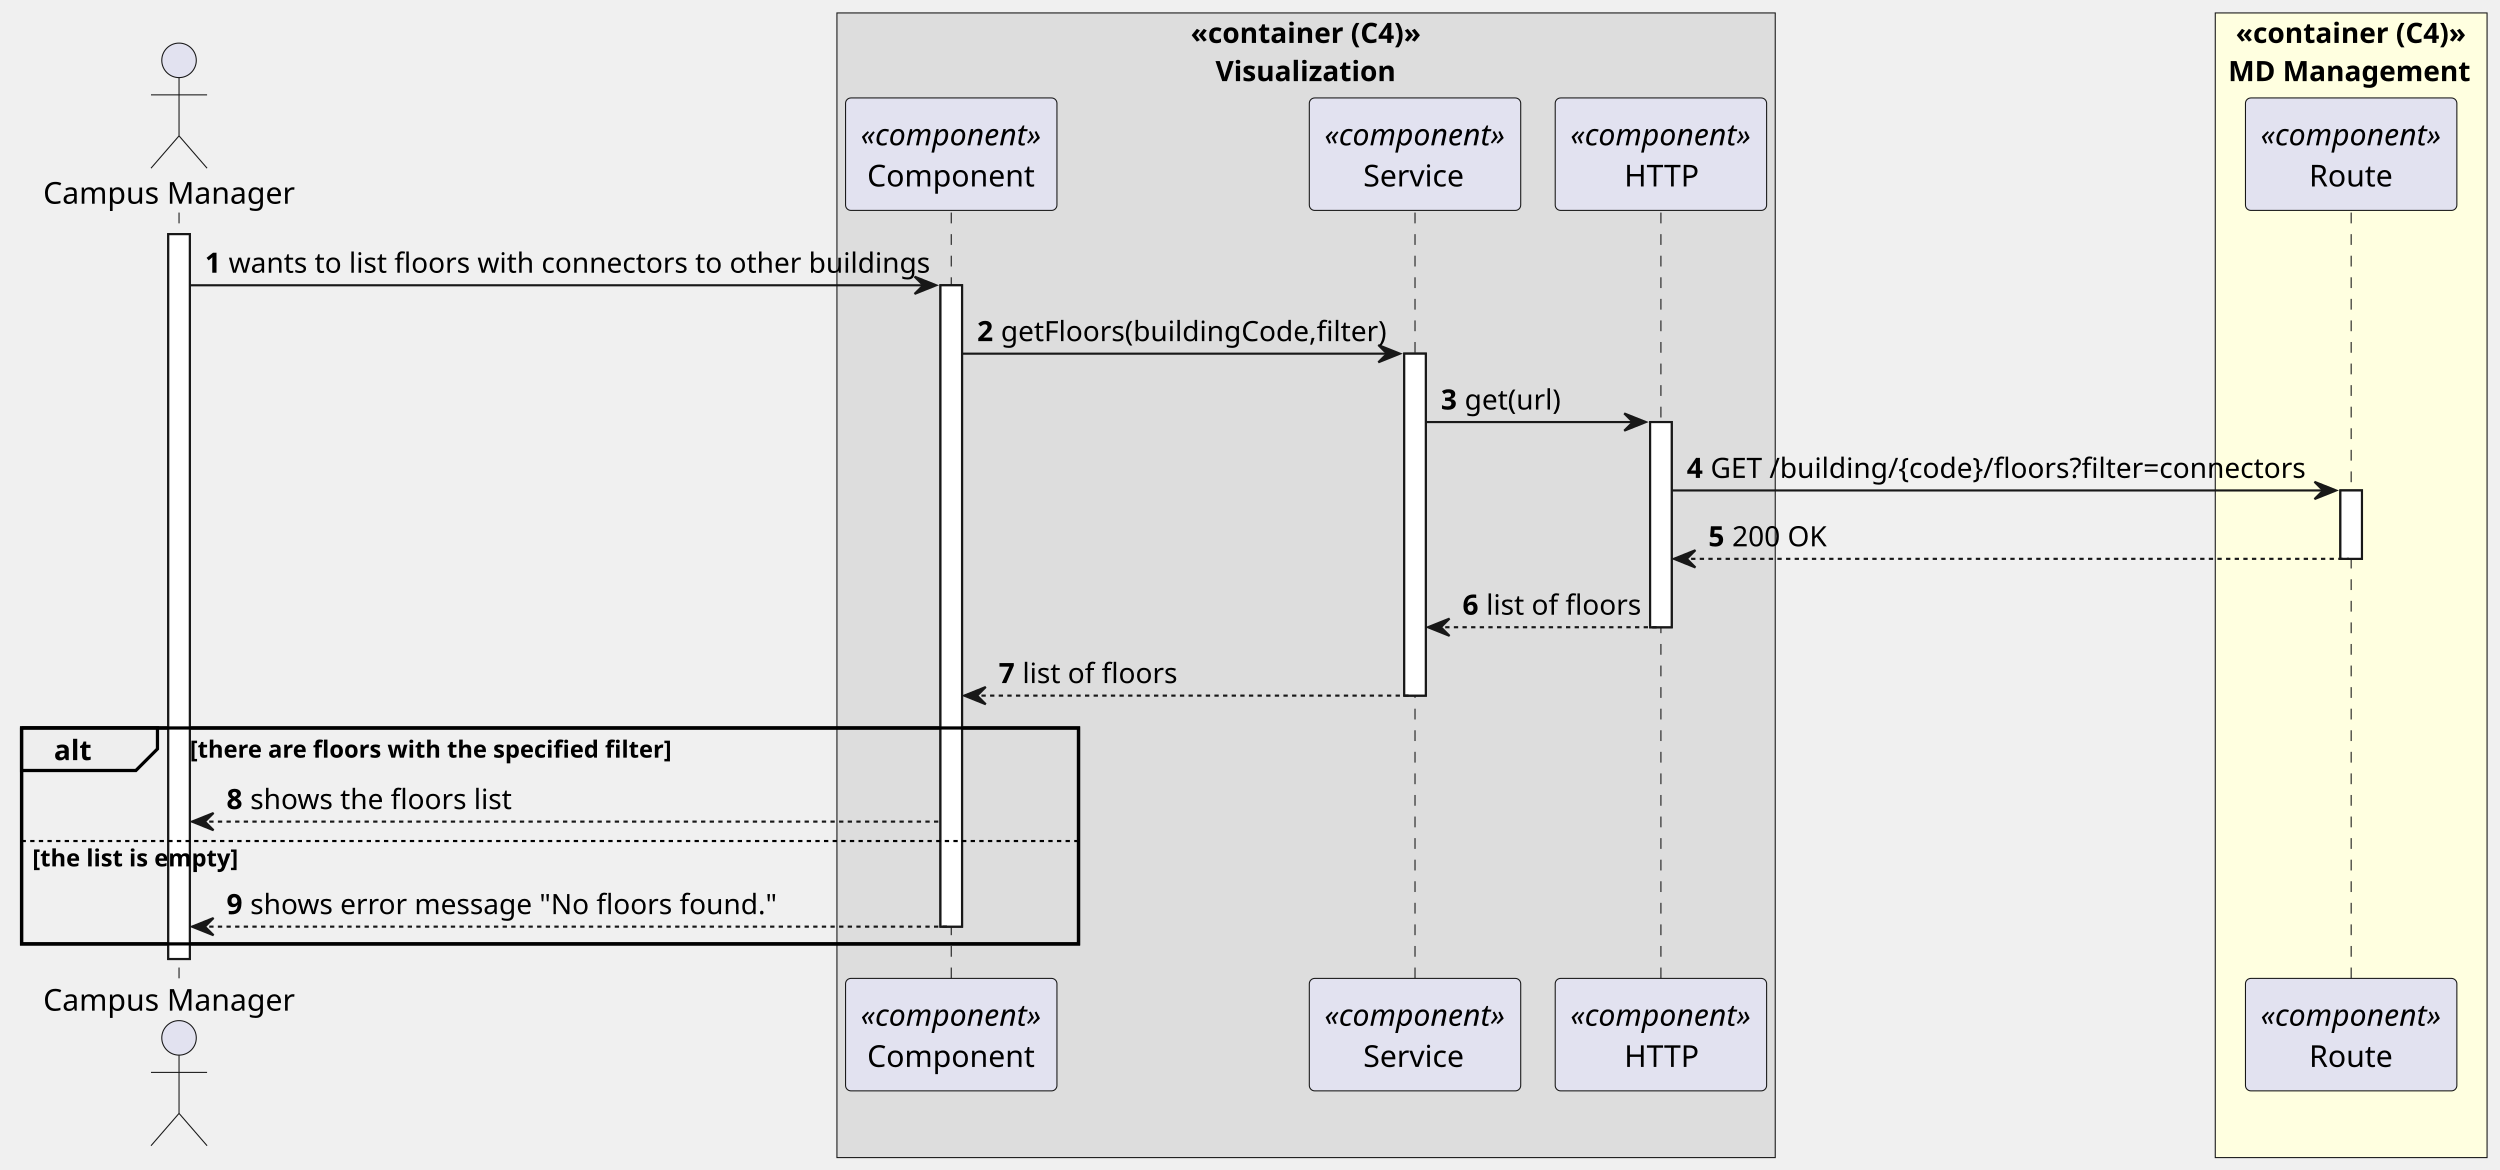
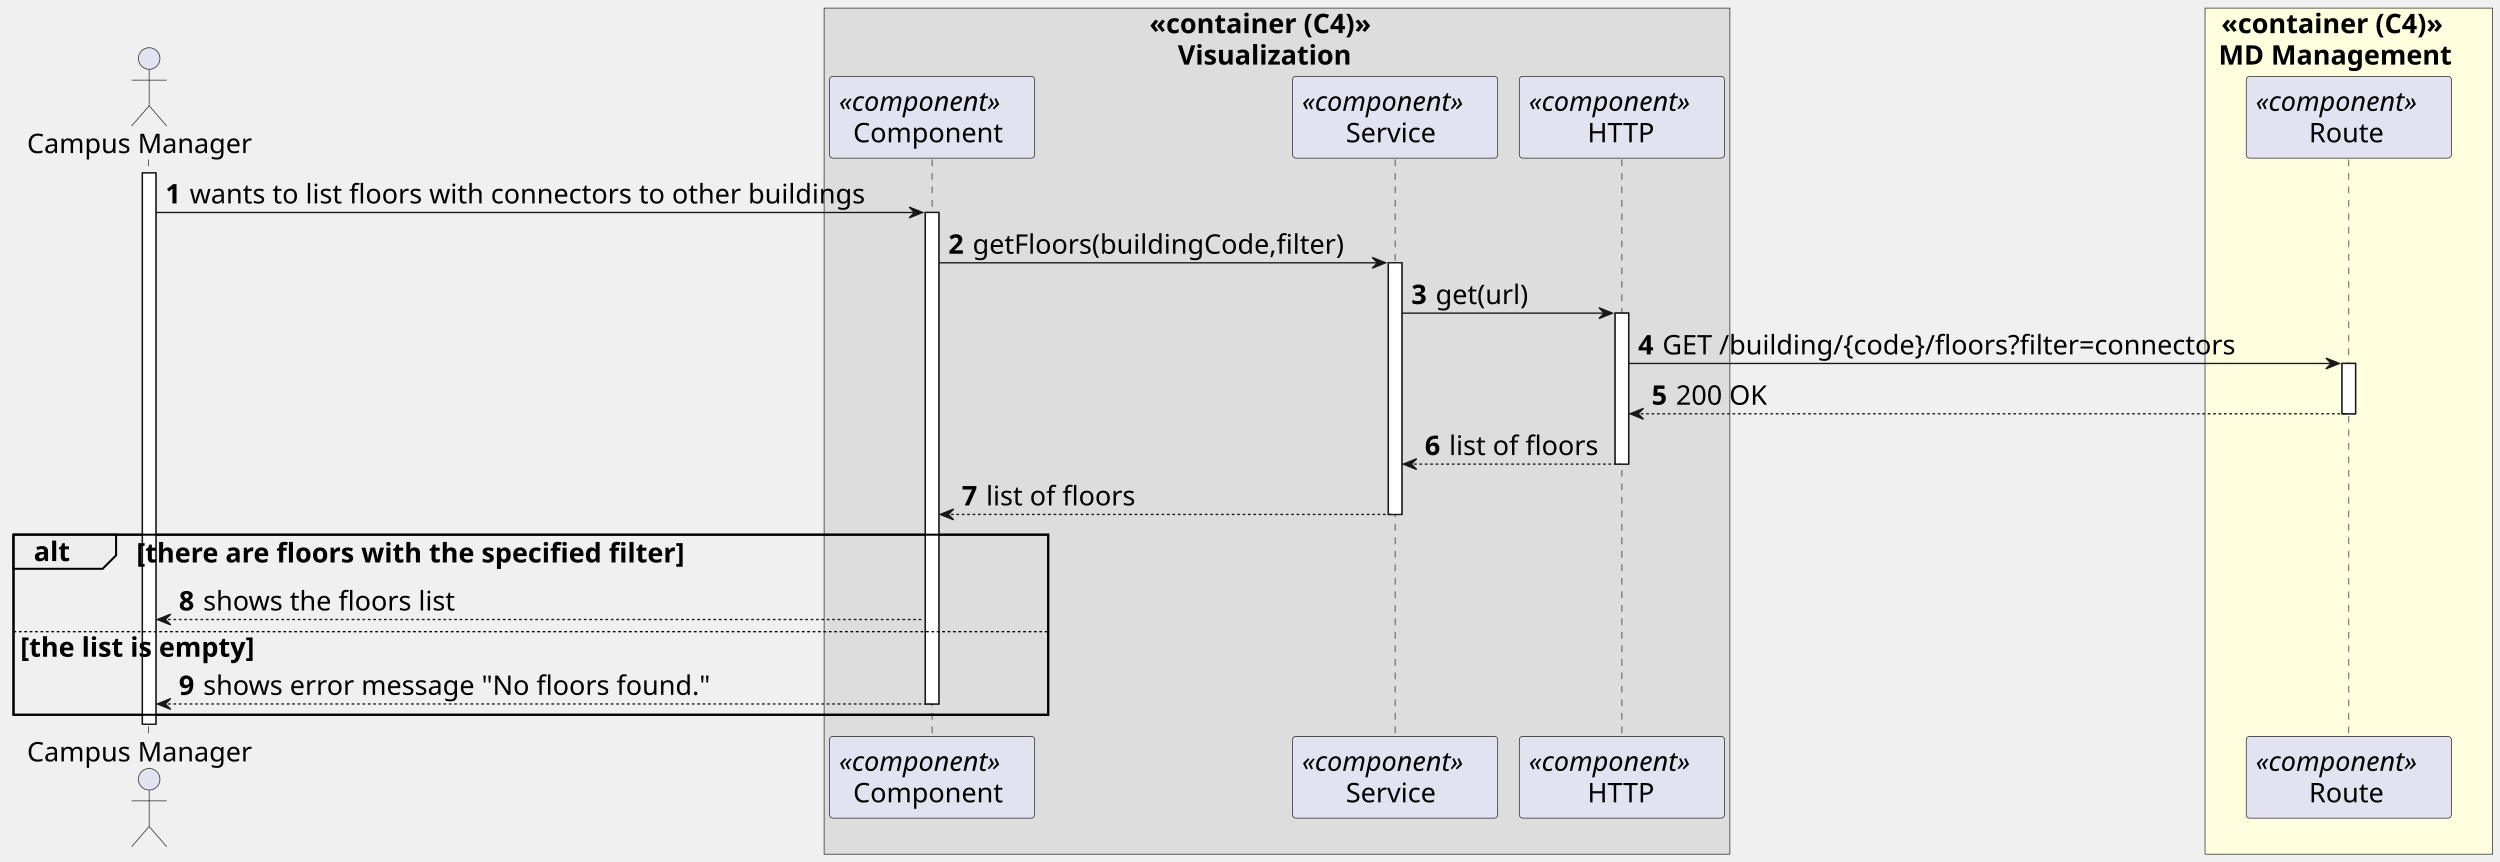
- <svg xmlns="http://www.w3.org/2000/svg" contentStyleType="text/css" height="542px" preserveAspectRatio="none" style="width:1159px;height:542px;background:#FFFFFF;" version="1.1" viewBox="0 0 1159 542" width="1159px" zoomAndPan="magnify">
+ <svg xmlns="http://www.w3.org/2000/svg" contentStyleType="text/css" height="638px" preserveAspectRatio="none" style="width:1852px;height:638px;background:#FFFFFF;" version="1.1" viewBox="0 0 1852 638" width="1852px" zoomAndPan="magnify">
  <defs />
  <g>
-     <rect fill="#DDDDDD" height="530.658" style="stroke:#181818;stroke-width:0.5;" width="435" x="388" y="6" />
-     <text fill="#000000" font-family="sans-serif" font-size="13" font-weight="bold" lengthAdjust="spacing" textLength="107" x="552" y="19.897">«container (C4)»</text>
-     <text fill="#000000" font-family="sans-serif" font-size="13" font-weight="bold" lengthAdjust="spacing" textLength="84" x="563.5" y="37.603">Visualization</text>
-     <rect fill="#FFFFE0" height="530.658" style="stroke:#181818;stroke-width:0.5;" width="126" x="1027" y="6" />
-     <text fill="#000000" font-family="sans-serif" font-size="13" font-weight="bold" lengthAdjust="spacing" textLength="107" x="1036.5" y="19.897">«container (C4)»</text>
-     <text fill="#000000" font-family="sans-serif" font-size="13" font-weight="bold" lengthAdjust="spacing" textLength="114" x="1033" y="37.603">MD Management</text>
-     <rect fill="#FFFFFF" height="336.042" style="stroke:#181818;stroke-width:1.0;" width="10" x="78" y="108.548" />
-     <rect fill="#FFFFFF" height="297.336" style="stroke:#181818;stroke-width:1.0;" width="10" x="436" y="132.254" />
-     <rect fill="#FFFFFF" height="158.53" style="stroke:#181818;stroke-width:1.0;" width="10" x="651" y="163.96" />
-     <rect fill="#FFFFFF" height="95.118" style="stroke:#181818;stroke-width:1.0;" width="10" x="765" y="195.666" />
-     <rect fill="#FFFFFF" height="31.706" style="stroke:#181818;stroke-width:1.0;" width="10" x="1085" y="227.372" />
-     <rect fill="none" height="100.1" style="stroke:#000000;stroke-width:1.5;" width="490" x="10" y="337.49" />
-     <line style="stroke:#181818;stroke-width:0.5;stroke-dasharray:5.0,5.0;" x1="83" x2="83" y1="98.548" y2="454.59" />
-     <line style="stroke:#181818;stroke-width:0.5;stroke-dasharray:5.0,5.0;" x1="441" x2="441" y1="98.548" y2="454.59" />
-     <line style="stroke:#181818;stroke-width:0.5;stroke-dasharray:5.0,5.0;" x1="656" x2="656" y1="98.548" y2="454.59" />
-     <line style="stroke:#181818;stroke-width:0.5;stroke-dasharray:5.0,5.0;" x1="770" x2="770" y1="98.548" y2="454.59" />
-     <line style="stroke:#181818;stroke-width:0.5;stroke-dasharray:5.0,5.0;" x1="1090" x2="1090" y1="98.548" y2="454.59" />
-     <text fill="#000000" font-family="sans-serif" font-size="14" lengthAdjust="spacing" textLength="120" x="20" y="94.446">Campus Manager</text>
-     <ellipse cx="83" cy="27.98" fill="#E2E2F0" rx="8" ry="8" style="stroke:#181818;stroke-width:0.5;" />
-     <path d="M83,35.98 L83,62.98 M70,43.98 L96,43.98 M83,62.98 L70,77.98 M83,62.98 L96,77.98 " fill="none" style="stroke:#181818;stroke-width:0.5;" />
-     <text fill="#000000" font-family="sans-serif" font-size="14" lengthAdjust="spacing" textLength="120" x="20" y="468.556">Campus Manager</text>
-     <ellipse cx="83" cy="481.158" fill="#E2E2F0" rx="8" ry="8" style="stroke:#181818;stroke-width:0.5;" />
-     <path d="M83,489.158 L83,516.158 M70,497.158 L96,497.158 M83,516.158 L70,531.158 M83,516.158 L96,531.158 " fill="none" style="stroke:#181818;stroke-width:0.5;" />
-     <rect fill="#E2E2F0" height="52.136" rx="2.5" ry="2.5" style="stroke:#181818;stroke-width:0.5;" width="98" x="392" y="45.412" />
-     <text fill="#000000" font-family="sans-serif" font-size="14" font-style="italic" lengthAdjust="spacing" textLength="84" x="399" y="67.378">«component»</text>
-     <text fill="#000000" font-family="sans-serif" font-size="14" lengthAdjust="spacing" textLength="78" x="402" y="86.446">Component</text>
-     <rect fill="#E2E2F0" height="52.136" rx="2.5" ry="2.5" style="stroke:#181818;stroke-width:0.5;" width="98" x="392" y="453.59" />
-     <text fill="#000000" font-family="sans-serif" font-size="14" font-style="italic" lengthAdjust="spacing" textLength="84" x="399" y="475.556">«component»</text>
-     <text fill="#000000" font-family="sans-serif" font-size="14" lengthAdjust="spacing" textLength="78" x="402" y="494.624">Component</text>
-     <rect fill="#E2E2F0" height="52.136" rx="2.5" ry="2.5" style="stroke:#181818;stroke-width:0.5;" width="98" x="607" y="45.412" />
-     <text fill="#000000" font-family="sans-serif" font-size="14" font-style="italic" lengthAdjust="spacing" textLength="84" x="614" y="67.378">«component»</text>
-     <text fill="#000000" font-family="sans-serif" font-size="14" lengthAdjust="spacing" textLength="48" x="632" y="86.446">Service</text>
-     <rect fill="#E2E2F0" height="52.136" rx="2.5" ry="2.5" style="stroke:#181818;stroke-width:0.5;" width="98" x="607" y="453.59" />
-     <text fill="#000000" font-family="sans-serif" font-size="14" font-style="italic" lengthAdjust="spacing" textLength="84" x="614" y="475.556">«component»</text>
-     <text fill="#000000" font-family="sans-serif" font-size="14" lengthAdjust="spacing" textLength="48" x="632" y="494.624">Service</text>
-     <rect fill="#E2E2F0" height="52.136" rx="2.5" ry="2.5" style="stroke:#181818;stroke-width:0.5;" width="98" x="721" y="45.412" />
-     <text fill="#000000" font-family="sans-serif" font-size="14" font-style="italic" lengthAdjust="spacing" textLength="84" x="728" y="67.378">«component»</text>
-     <text fill="#000000" font-family="sans-serif" font-size="14" lengthAdjust="spacing" textLength="34" x="753" y="86.446">HTTP</text>
-     <rect fill="#E2E2F0" height="52.136" rx="2.5" ry="2.5" style="stroke:#181818;stroke-width:0.5;" width="98" x="721" y="453.59" />
-     <text fill="#000000" font-family="sans-serif" font-size="14" font-style="italic" lengthAdjust="spacing" textLength="84" x="728" y="475.556">«component»</text>
-     <text fill="#000000" font-family="sans-serif" font-size="14" lengthAdjust="spacing" textLength="34" x="753" y="494.624">HTTP</text>
-     <rect fill="#E2E2F0" height="52.136" rx="2.5" ry="2.5" style="stroke:#181818;stroke-width:0.5;" width="98" x="1041" y="45.412" />
-     <text fill="#000000" font-family="sans-serif" font-size="14" font-style="italic" lengthAdjust="spacing" textLength="84" x="1048" y="67.378">«component»</text>
-     <text fill="#000000" font-family="sans-serif" font-size="14" lengthAdjust="spacing" textLength="39" x="1070.5" y="86.446">Route</text>
-     <rect fill="#E2E2F0" height="52.136" rx="2.5" ry="2.5" style="stroke:#181818;stroke-width:0.5;" width="98" x="1041" y="453.59" />
-     <text fill="#000000" font-family="sans-serif" font-size="14" font-style="italic" lengthAdjust="spacing" textLength="84" x="1048" y="475.556">«component»</text>
-     <text fill="#000000" font-family="sans-serif" font-size="14" lengthAdjust="spacing" textLength="39" x="1070.5" y="494.624">Route</text>
-     <rect fill="#FFFFFF" height="336.042" style="stroke:#181818;stroke-width:1.0;" width="10" x="78" y="108.548" />
-     <rect fill="#FFFFFF" height="297.336" style="stroke:#181818;stroke-width:1.0;" width="10" x="436" y="132.254" />
-     <rect fill="#FFFFFF" height="158.53" style="stroke:#181818;stroke-width:1.0;" width="10" x="651" y="163.96" />
-     <rect fill="#FFFFFF" height="95.118" style="stroke:#181818;stroke-width:1.0;" width="10" x="765" y="195.666" />
-     <rect fill="#FFFFFF" height="31.706" style="stroke:#181818;stroke-width:1.0;" width="10" x="1085" y="227.372" />
-     <polygon fill="#181818" points="424,128.254,434,132.254,424,136.254,428,132.254" style="stroke:#181818;stroke-width:1.0;" />
-     <line style="stroke:#181818;stroke-width:1.0;" x1="88" x2="430" y1="132.254" y2="132.254" />
-     <text fill="#000000" font-family="sans-serif" font-size="13" font-weight="bold" lengthAdjust="spacing" textLength="7" x="95" y="126.445">1</text>
-     <text fill="#000000" font-family="sans-serif" font-size="13" lengthAdjust="spacing" textLength="318" x="106" y="126.445">wants to list floors with connectors to other buildings</text>
-     <polygon fill="#181818" points="639,159.96,649,163.96,639,167.96,643,163.96" style="stroke:#181818;stroke-width:1.0;" />
-     <line style="stroke:#181818;stroke-width:1.0;" x1="446" x2="645" y1="163.96" y2="163.96" />
-     <text fill="#000000" font-family="sans-serif" font-size="13" font-weight="bold" lengthAdjust="spacing" textLength="7" x="453" y="158.151">2</text>
-     <text fill="#000000" font-family="sans-serif" font-size="13" lengthAdjust="spacing" textLength="175" x="464" y="158.151">getFloors(buildingCode,filter)</text>
-     <polygon fill="#181818" points="753,191.666,763,195.666,753,199.666,757,195.666" style="stroke:#181818;stroke-width:1.0;" />
-     <line style="stroke:#181818;stroke-width:1.0;" x1="661" x2="759" y1="195.666" y2="195.666" />
-     <text fill="#000000" font-family="sans-serif" font-size="13" font-weight="bold" lengthAdjust="spacing" textLength="7" x="668" y="189.857">3</text>
-     <text fill="#000000" font-family="sans-serif" font-size="13" lengthAdjust="spacing" textLength="44" x="679" y="189.857">get(url)</text>
-     <polygon fill="#181818" points="1073,223.372,1083,227.372,1073,231.372,1077,227.372" style="stroke:#181818;stroke-width:1.0;" />
-     <line style="stroke:#181818;stroke-width:1.0;" x1="775" x2="1079" y1="227.372" y2="227.372" />
-     <text fill="#000000" font-family="sans-serif" font-size="13" font-weight="bold" lengthAdjust="spacing" textLength="7" x="782" y="221.563">4</text>
-     <text fill="#000000" font-family="sans-serif" font-size="13" lengthAdjust="spacing" textLength="270" x="793" y="221.563">GET /building/{code}/floors?filter=connectors</text>
-     <polygon fill="#181818" points="786,255.078,776,259.078,786,263.078,782,259.078" style="stroke:#181818;stroke-width:1.0;" />
-     <line style="stroke:#181818;stroke-width:1.0;stroke-dasharray:2.0,2.0;" x1="780" x2="1089" y1="259.078" y2="259.078" />
-     <text fill="#000000" font-family="sans-serif" font-size="13" font-weight="bold" lengthAdjust="spacing" textLength="7" x="792" y="253.269">5</text>
-     <text fill="#000000" font-family="sans-serif" font-size="13" lengthAdjust="spacing" textLength="42" x="803" y="253.269">200 OK</text>
-     <polygon fill="#181818" points="672,286.784,662,290.784,672,294.784,668,290.784" style="stroke:#181818;stroke-width:1.0;" />
-     <line style="stroke:#181818;stroke-width:1.0;stroke-dasharray:2.0,2.0;" x1="666" x2="769" y1="290.784" y2="290.784" />
-     <text fill="#000000" font-family="sans-serif" font-size="13" font-weight="bold" lengthAdjust="spacing" textLength="7" x="678" y="284.975">6</text>
-     <text fill="#000000" font-family="sans-serif" font-size="13" lengthAdjust="spacing" textLength="69" x="689" y="284.975">list of floors</text>
-     <polygon fill="#181818" points="457,318.49,447,322.49,457,326.49,453,322.49" style="stroke:#181818;stroke-width:1.0;" />
-     <line style="stroke:#181818;stroke-width:1.0;stroke-dasharray:2.0,2.0;" x1="451" x2="655" y1="322.49" y2="322.49" />
-     <text fill="#000000" font-family="sans-serif" font-size="13" font-weight="bold" lengthAdjust="spacing" textLength="7" x="463" y="316.681">7</text>
-     <text fill="#000000" font-family="sans-serif" font-size="13" lengthAdjust="spacing" textLength="69" x="474" y="316.681">list of floors</text>
-     <path d="M10,337.49 L73,337.49 L73,347.196 L63,357.196 L10,357.196 L10,337.49 " fill="#EEEEEE" style="stroke:#000000;stroke-width:1.5;" />
-     <rect fill="none" height="100.1" style="stroke:#000000;stroke-width:1.5;" width="490" x="10" y="337.49" />
-     <text fill="#000000" font-family="sans-serif" font-size="13" font-weight="bold" lengthAdjust="spacing" textLength="18" x="25" y="352.387">alt</text>
-     <text fill="#000000" font-family="sans-serif" font-size="11" font-weight="bold" lengthAdjust="spacing" textLength="226" x="88" y="351.249">[there are floors with the specified filter]</text>
-     <polygon fill="#181818" points="99,376.902,89,380.902,99,384.902,95,380.902" style="stroke:#181818;stroke-width:1.0;" />
-     <line style="stroke:#181818;stroke-width:1.0;stroke-dasharray:2.0,2.0;" x1="93" x2="435" y1="380.902" y2="380.902" />
-     <text fill="#000000" font-family="sans-serif" font-size="13" font-weight="bold" lengthAdjust="spacing" textLength="7" x="105" y="375.093">8</text>
-     <text fill="#000000" font-family="sans-serif" font-size="13" lengthAdjust="spacing" textLength="118" x="116" y="375.093">shows the floors list</text>
-     <line style="stroke:#000000;stroke-width:1.0;stroke-dasharray:2.0,2.0;" x1="10" x2="500" y1="389.902" y2="389.902" />
-     <text fill="#000000" font-family="sans-serif" font-size="11" font-weight="bold" lengthAdjust="spacing" textLength="96" x="15" y="401.661">[the list is empty]</text>
-     <polygon fill="#181818" points="99,425.59,89,429.59,99,433.59,95,429.59" style="stroke:#181818;stroke-width:1.0;" />
-     <line style="stroke:#181818;stroke-width:1.0;stroke-dasharray:2.0,2.0;" x1="93" x2="440" y1="429.59" y2="429.59" />
-     <text fill="#000000" font-family="sans-serif" font-size="13" font-weight="bold" lengthAdjust="spacing" textLength="7" x="105" y="423.781">9</text>
-     <text fill="#000000" font-family="sans-serif" font-size="13" lengthAdjust="spacing" textLength="237" x="116" y="423.781">shows error message "No floors found."</text>
+     <rect fill="#DDDDDD" height="626.781" style="stroke:#181818;stroke-width:0.5;" width="671" x="610.5" y="6" />
+     <text fill="#000000" font-family="sans-serif" font-size="20" font-weight="bold" lengthAdjust="spacing" textLength="189" x="851.5" y="24.564">«container (C4)»</text>
+     <text fill="#000000" font-family="sans-serif" font-size="20" font-weight="bold" lengthAdjust="spacing" textLength="147" x="872.5" y="47.846">Visualization</text>
+     <rect fill="#FFFFE0" height="626.781" style="stroke:#181818;stroke-width:0.5;" width="213" x="1633.5" y="6" />
+     <text fill="#000000" font-family="sans-serif" font-size="20" font-weight="bold" lengthAdjust="spacing" textLength="189" x="1645.5" y="24.564">«container (C4)»</text>
+     <text fill="#000000" font-family="sans-serif" font-size="20" font-weight="bold" lengthAdjust="spacing" textLength="193" x="1643.5" y="47.846">MD Management</text>
+     <rect fill="#FFFFFF" height="408.375" style="stroke:#181818;stroke-width:1.0;" width="10" x="105.5" y="128.125" />
+     <rect fill="#FFFFFF" height="364.094" style="stroke:#181818;stroke-width:1.0;" width="10" x="685.5" y="157.406" />
+     <rect fill="#FFFFFF" height="186.406" style="stroke:#181818;stroke-width:1.0;" width="10" x="1028.5" y="194.688" />
+     <rect fill="#FFFFFF" height="111.844" style="stroke:#181818;stroke-width:1.0;" width="10" x="1196.5" y="231.969" />
+     <rect fill="#FFFFFF" height="37.281" style="stroke:#181818;stroke-width:1.0;" width="10" x="1735" y="269.25" />
+     <rect fill="none" height="133.406" style="stroke:#000000;stroke-width:1.5;" width="766.5" x="10" y="396.094" />
+     <line style="stroke:#181818;stroke-width:0.5;stroke-dasharray:5.0,5.0;" x1="110" x2="110" y1="118.125" y2="546.5" />
+     <line style="stroke:#181818;stroke-width:0.5;stroke-dasharray:5.0,5.0;" x1="690.5" x2="690.5" y1="118.125" y2="546.5" />
+     <line style="stroke:#181818;stroke-width:0.5;stroke-dasharray:5.0,5.0;" x1="1033.5" x2="1033.5" y1="118.125" y2="546.5" />
+     <line style="stroke:#181818;stroke-width:0.5;stroke-dasharray:5.0,5.0;" x1="1201.5" x2="1201.5" y1="118.125" y2="546.5" />
+     <line style="stroke:#181818;stroke-width:0.5;stroke-dasharray:5.0,5.0;" x1="1740" x2="1740" y1="118.125" y2="546.5" />
+     <text fill="#000000" font-family="sans-serif" font-size="20" lengthAdjust="spacing" textLength="175" x="20" y="113.408">Campus Manager</text>
+     <ellipse cx="110.5" cy="43.344" fill="#E2E2F0" rx="8" ry="8" style="stroke:#181818;stroke-width:0.5;" />
+     <path d="M110.5,51.344 L110.5,78.344 M97.5,59.344 L123.5,59.344 M110.5,78.344 L97.5,93.344 M110.5,78.344 L123.5,93.344 " fill="none" style="stroke:#181818;stroke-width:0.5;" />
+     <text fill="#000000" font-family="sans-serif" font-size="20" lengthAdjust="spacing" textLength="175" x="20" y="564.064">Campus Manager</text>
+     <ellipse cx="110.5" cy="577.281" fill="#E2E2F0" rx="8" ry="8" style="stroke:#181818;stroke-width:0.5;" />
+     <path d="M110.5,585.281 L110.5,612.281 M97.5,593.281 L123.5,593.281 M110.5,612.281 L97.5,627.281 M110.5,612.281 L123.5,627.281 " fill="none" style="stroke:#181818;stroke-width:0.5;" />
+     <rect fill="#E2E2F0" height="60.562" rx="2.5" ry="2.5" style="stroke:#181818;stroke-width:0.5;" width="152" x="614.5" y="56.562" />
+     <text fill="#000000" font-family="sans-serif" font-size="20" font-style="italic" lengthAdjust="spacing" textLength="138" x="621.5" y="82.127">«component»</text>
+     <text fill="#000000" font-family="sans-serif" font-size="20" lengthAdjust="spacing" textLength="117" x="632" y="105.408">Component</text>
+     <rect fill="#E2E2F0" height="60.562" rx="2.5" ry="2.5" style="stroke:#181818;stroke-width:0.5;" width="152" x="614.5" y="545.5" />
+     <text fill="#000000" font-family="sans-serif" font-size="20" font-style="italic" lengthAdjust="spacing" textLength="138" x="621.5" y="571.064">«component»</text>
+     <text fill="#000000" font-family="sans-serif" font-size="20" lengthAdjust="spacing" textLength="117" x="632" y="594.346">Component</text>
+     <rect fill="#E2E2F0" height="60.562" rx="2.5" ry="2.5" style="stroke:#181818;stroke-width:0.5;" width="152" x="957.5" y="56.562" />
+     <text fill="#000000" font-family="sans-serif" font-size="20" font-style="italic" lengthAdjust="spacing" textLength="138" x="964.5" y="82.127">«component»</text>
+     <text fill="#000000" font-family="sans-serif" font-size="20" lengthAdjust="spacing" textLength="73" x="997" y="105.408">Service</text>
+     <rect fill="#E2E2F0" height="60.562" rx="2.5" ry="2.5" style="stroke:#181818;stroke-width:0.5;" width="152" x="957.5" y="545.5" />
+     <text fill="#000000" font-family="sans-serif" font-size="20" font-style="italic" lengthAdjust="spacing" textLength="138" x="964.5" y="571.064">«component»</text>
+     <text fill="#000000" font-family="sans-serif" font-size="20" lengthAdjust="spacing" textLength="73" x="997" y="594.346">Service</text>
+     <rect fill="#E2E2F0" height="60.562" rx="2.5" ry="2.5" style="stroke:#181818;stroke-width:0.5;" width="152" x="1125.5" y="56.562" />
+     <text fill="#000000" font-family="sans-serif" font-size="20" font-style="italic" lengthAdjust="spacing" textLength="138" x="1132.5" y="82.127">«component»</text>
+     <text fill="#000000" font-family="sans-serif" font-size="20" lengthAdjust="spacing" textLength="51" x="1176" y="105.408">HTTP</text>
+     <rect fill="#E2E2F0" height="60.562" rx="2.5" ry="2.5" style="stroke:#181818;stroke-width:0.5;" width="152" x="1125.5" y="545.5" />
+     <text fill="#000000" font-family="sans-serif" font-size="20" font-style="italic" lengthAdjust="spacing" textLength="138" x="1132.5" y="571.064">«component»</text>
+     <text fill="#000000" font-family="sans-serif" font-size="20" lengthAdjust="spacing" textLength="51" x="1176" y="594.346">HTTP</text>
+     <rect fill="#E2E2F0" height="60.562" rx="2.5" ry="2.5" style="stroke:#181818;stroke-width:0.5;" width="152" x="1664" y="56.562" />
+     <text fill="#000000" font-family="sans-serif" font-size="20" font-style="italic" lengthAdjust="spacing" textLength="138" x="1671" y="82.127">«component»</text>
+     <text fill="#000000" font-family="sans-serif" font-size="20" lengthAdjust="spacing" textLength="59" x="1710.5" y="105.408">Route</text>
+     <rect fill="#E2E2F0" height="60.562" rx="2.5" ry="2.5" style="stroke:#181818;stroke-width:0.5;" width="152" x="1664" y="545.5" />
+     <text fill="#000000" font-family="sans-serif" font-size="20" font-style="italic" lengthAdjust="spacing" textLength="138" x="1671" y="571.064">«component»</text>
+     <text fill="#000000" font-family="sans-serif" font-size="20" lengthAdjust="spacing" textLength="59" x="1710.5" y="594.346">Route</text>
+     <rect fill="#FFFFFF" height="408.375" style="stroke:#181818;stroke-width:1.0;" width="10" x="105.5" y="128.125" />
+     <rect fill="#FFFFFF" height="364.094" style="stroke:#181818;stroke-width:1.0;" width="10" x="685.5" y="157.406" />
+     <rect fill="#FFFFFF" height="186.406" style="stroke:#181818;stroke-width:1.0;" width="10" x="1028.5" y="194.688" />
+     <rect fill="#FFFFFF" height="111.844" style="stroke:#181818;stroke-width:1.0;" width="10" x="1196.5" y="231.969" />
+     <rect fill="#FFFFFF" height="37.281" style="stroke:#181818;stroke-width:1.0;" width="10" x="1735" y="269.25" />
+     <polygon fill="#181818" points="673.5,153.406,683.5,157.406,673.5,161.406,677.5,157.406" style="stroke:#181818;stroke-width:1.0;" />
+     <line style="stroke:#181818;stroke-width:1.0;" x1="115.5" x2="679.5" y1="157.406" y2="157.406" />
+     <text fill="#000000" font-family="sans-serif" font-size="20" font-weight="bold" lengthAdjust="spacing" textLength="14" x="122.5" y="150.69">1</text>
+     <text fill="#000000" font-family="sans-serif" font-size="20" lengthAdjust="spacing" textLength="533" x="140.5" y="150.69">wants to list floors with connectors to other buildings</text>
+     <polygon fill="#181818" points="1016.5,190.688,1026.5,194.688,1016.5,198.688,1020.5,194.688" style="stroke:#181818;stroke-width:1.0;" />
+     <line style="stroke:#181818;stroke-width:1.0;" x1="695.5" x2="1022.5" y1="194.688" y2="194.688" />
+     <text fill="#000000" font-family="sans-serif" font-size="20" font-weight="bold" lengthAdjust="spacing" textLength="14" x="702.5" y="187.971">2</text>
+     <text fill="#000000" font-family="sans-serif" font-size="20" lengthAdjust="spacing" textLength="296" x="720.5" y="187.971">getFloors(buildingCode,filter)</text>
+     <polygon fill="#181818" points="1184.5,227.969,1194.5,231.969,1184.5,235.969,1188.5,231.969" style="stroke:#181818;stroke-width:1.0;" />
+     <line style="stroke:#181818;stroke-width:1.0;" x1="1038.5" x2="1190.5" y1="231.969" y2="231.969" />
+     <text fill="#000000" font-family="sans-serif" font-size="20" font-weight="bold" lengthAdjust="spacing" textLength="14" x="1045.5" y="225.252">3</text>
+     <text fill="#000000" font-family="sans-serif" font-size="20" lengthAdjust="spacing" textLength="76" x="1063.5" y="225.252">get(url)</text>
+     <polygon fill="#181818" points="1723,265.25,1733,269.25,1723,273.25,1727,269.25" style="stroke:#181818;stroke-width:1.0;" />
+     <line style="stroke:#181818;stroke-width:1.0;" x1="1206.5" x2="1729" y1="269.25" y2="269.25" />
+     <text fill="#000000" font-family="sans-serif" font-size="20" font-weight="bold" lengthAdjust="spacing" textLength="14" x="1213.5" y="262.533">4</text>
+     <text fill="#000000" font-family="sans-serif" font-size="20" lengthAdjust="spacing" textLength="465" x="1231.5" y="262.533">GET /building/{code}/floors?filter=connectors</text>
+     <polygon fill="#181818" points="1217.5,302.531,1207.5,306.531,1217.5,310.531,1213.5,306.531" style="stroke:#181818;stroke-width:1.0;" />
+     <line style="stroke:#181818;stroke-width:1.0;stroke-dasharray:2.0,2.0;" x1="1211.5" x2="1739" y1="306.531" y2="306.531" />
+     <text fill="#000000" font-family="sans-serif" font-size="20" font-weight="bold" lengthAdjust="spacing" textLength="14" x="1223.5" y="299.815">5</text>
+     <text fill="#000000" font-family="sans-serif" font-size="20" lengthAdjust="spacing" textLength="74" x="1241.5" y="299.815">200 OK</text>
+     <polygon fill="#181818" points="1049.5,339.812,1039.5,343.812,1049.5,347.812,1045.5,343.812" style="stroke:#181818;stroke-width:1.0;" />
+     <line style="stroke:#181818;stroke-width:1.0;stroke-dasharray:2.0,2.0;" x1="1043.5" x2="1200.5" y1="343.812" y2="343.812" />
+     <text fill="#000000" font-family="sans-serif" font-size="20" font-weight="bold" lengthAdjust="spacing" textLength="14" x="1055.5" y="337.096">6</text>
+     <text fill="#000000" font-family="sans-serif" font-size="20" lengthAdjust="spacing" textLength="116" x="1073.5" y="337.096">list of floors</text>
+     <polygon fill="#181818" points="706.5,377.094,696.5,381.094,706.5,385.094,702.5,381.094" style="stroke:#181818;stroke-width:1.0;" />
+     <line style="stroke:#181818;stroke-width:1.0;stroke-dasharray:2.0,2.0;" x1="700.5" x2="1032.5" y1="381.094" y2="381.094" />
+     <text fill="#000000" font-family="sans-serif" font-size="20" font-weight="bold" lengthAdjust="spacing" textLength="14" x="712.5" y="374.377">7</text>
+     <text fill="#000000" font-family="sans-serif" font-size="20" lengthAdjust="spacing" textLength="116" x="730.5" y="374.377">list of floors</text>
+     <path d="M10,396.094 L86,396.094 L86,411.375 L76,421.375 L10,421.375 L10,396.094 " fill="#EEEEEE" style="stroke:#000000;stroke-width:1.5;" />
+     <rect fill="none" height="133.406" style="stroke:#000000;stroke-width:1.5;" width="766.5" x="10" y="396.094" />
+     <text fill="#000000" font-family="sans-serif" font-size="20" font-weight="bold" lengthAdjust="spacing" textLength="31" x="25" y="415.658">alt</text>
+     <text fill="#000000" font-family="sans-serif" font-size="20" font-weight="bold" lengthAdjust="spacing" textLength="473" x="101" y="416.658">[there are floors with the specified filter]</text>
+     <polygon fill="#181818" points="126.5,454.938,116.5,458.938,126.5,462.938,122.5,458.938" style="stroke:#181818;stroke-width:1.0;" />
+     <line style="stroke:#181818;stroke-width:1.0;stroke-dasharray:2.0,2.0;" x1="120.5" x2="684.5" y1="458.938" y2="458.938" />
+     <text fill="#000000" font-family="sans-serif" font-size="20" font-weight="bold" lengthAdjust="spacing" textLength="14" x="132.5" y="452.221">8</text>
+     <text fill="#000000" font-family="sans-serif" font-size="20" lengthAdjust="spacing" textLength="198" x="150.5" y="452.221">shows the floors list</text>
+     <line style="stroke:#000000;stroke-width:1.0;stroke-dasharray:2.0,2.0;" x1="10" x2="776.5" y1="467.938" y2="467.938" />
+     <text fill="#000000" font-family="sans-serif" font-size="20" font-weight="bold" lengthAdjust="spacing" textLength="204" x="15" y="486.502">[the list is empty]</text>
+     <polygon fill="#181818" points="126.5,517.5,116.5,521.5,126.5,525.5,122.5,521.5" style="stroke:#181818;stroke-width:1.0;" />
+     <line style="stroke:#181818;stroke-width:1.0;stroke-dasharray:2.0,2.0;" x1="120.5" x2="689.5" y1="521.5" y2="521.5" />
+     <text fill="#000000" font-family="sans-serif" font-size="20" font-weight="bold" lengthAdjust="spacing" textLength="14" x="132.5" y="514.783">9</text>
+     <text fill="#000000" font-family="sans-serif" font-size="20" lengthAdjust="spacing" textLength="395" x="150.5" y="514.783">shows error message "No floors found."</text>
  </g>
</svg>
